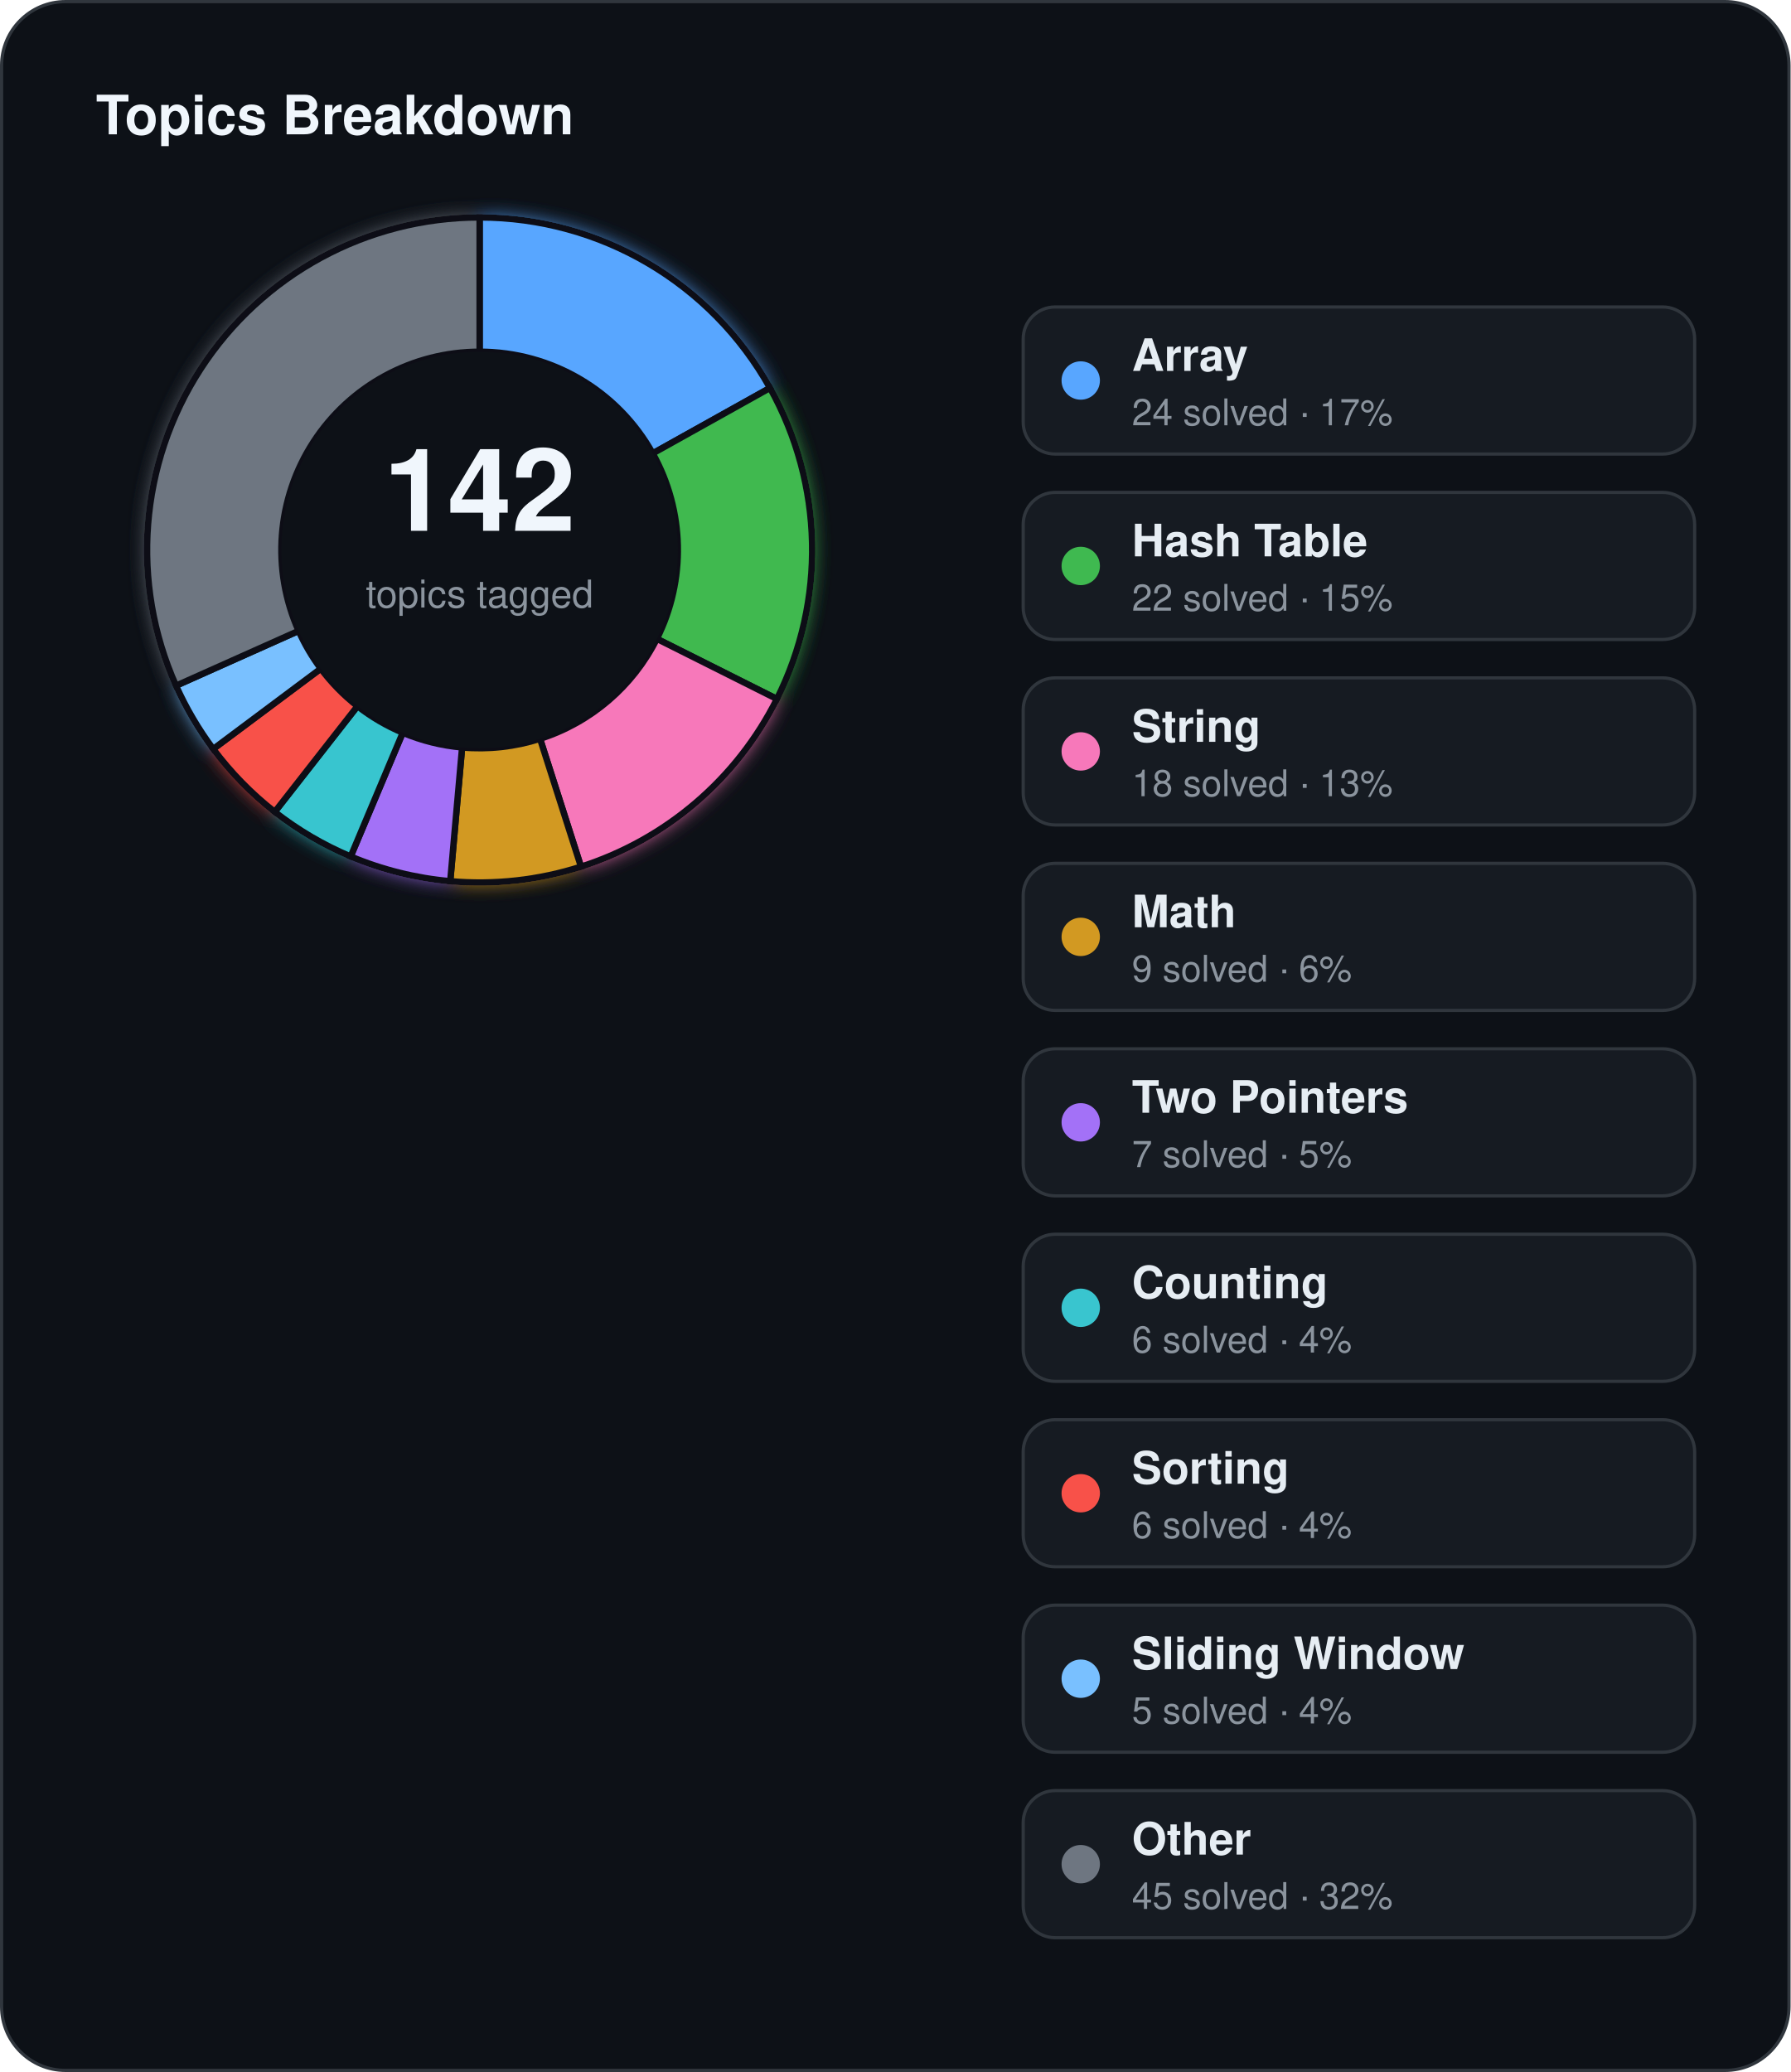
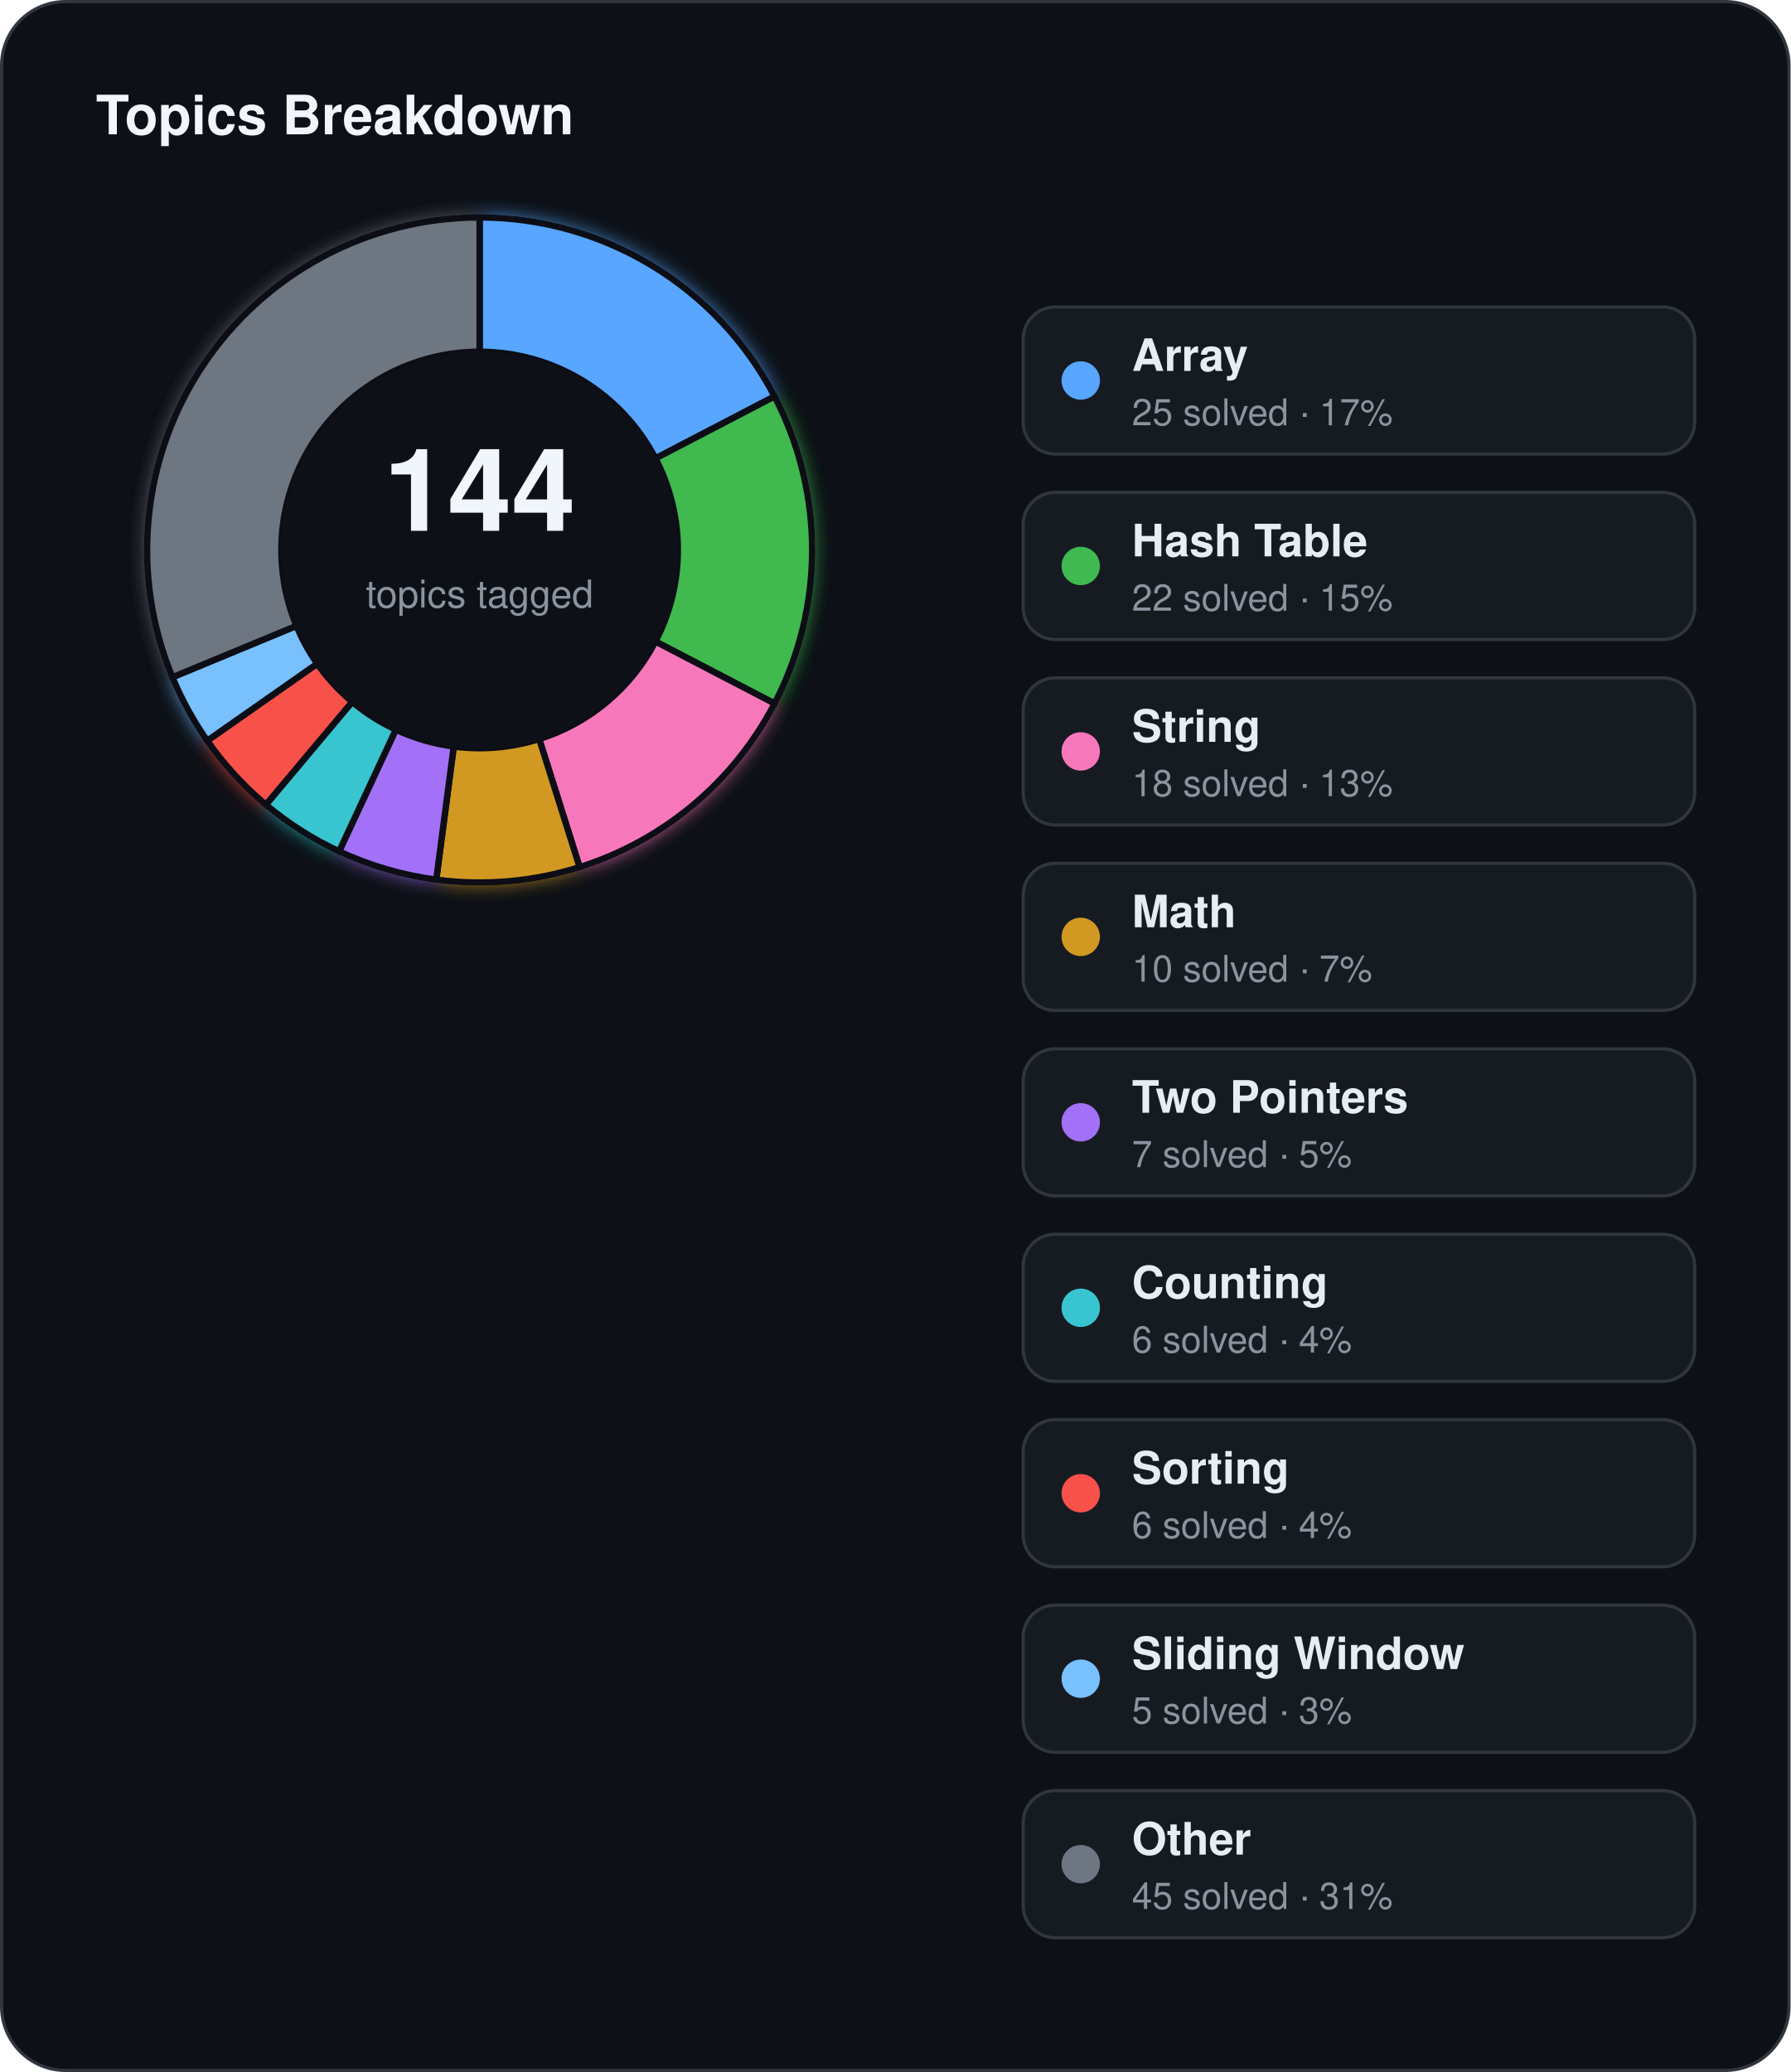
<svg xmlns="http://www.w3.org/2000/svg" width="560" height="648" viewBox="0 0 560 648">
  <defs>
    <filter id="topics-glow" x="-60%" y="-60%" width="220%" height="220%">
      <feGaussianBlur stdDeviation="3" result="blur" />
      <feMerge>
        <feMergeNode in="blur" />
        <feMergeNode in="SourceGraphic" />
      </feMerge>
    </filter>
  </defs>
  <rect x="0.5" y="0.5" width="559" height="647" rx="20" fill="#0d1117" stroke="#30363d" stroke-width="1" />
  <text x="30" y="42" fill="#f0f6fc" font-family="Segoe UI, Helvetica, Arial, sans-serif" font-size="17" font-weight="700">Topics Breakdown</text>
  <g filter="url(#topics-glow)">
-     <path d="M 150.00,68.00 A 104,104 0 0 1 240.82,121.33 L 204.14,141.80 A 62,62 0 0 0 150.00,110.00 Z" fill="#58a6ff" stroke="#0d1117" stroke-width="2" />
-     <path d="M 240.82,121.33 A 104,104 0 0 1 242.98,218.60 L 205.43,199.78 A 62,62 0 0 0 204.14,141.80 Z" fill="#3fb950" stroke="#0d1117" stroke-width="2" />
-     <path d="M 242.98,218.60 A 104,104 0 0 1 181.70,271.05 L 168.90,231.05 A 62,62 0 0 0 205.43,199.78 Z" fill="#f778ba" stroke="#0d1117" stroke-width="2" />
-     <path d="M 181.70,271.05 A 104,104 0 0 1 140.81,275.59 L 144.52,233.76 A 62,62 0 0 0 168.90,231.05 Z" fill="#d29922" stroke="#0d1117" stroke-width="2" />
-     <path d="M 140.81,275.59 A 104,104 0 0 1 109.67,267.86 L 125.96,229.15 A 62,62 0 0 0 144.52,233.76 Z" fill="#a371f7" stroke="#0d1117" stroke-width="2" />
-     <path d="M 109.67,267.86 A 104,104 0 0 1 85.93,253.92 L 111.80,220.84 A 62,62 0 0 0 125.96,229.15 Z" fill="#39c5cf" stroke="#0d1117" stroke-width="2" />
-     <path d="M 85.93,253.92 A 104,104 0 0 1 66.68,234.24 L 100.33,209.11 A 62,62 0 0 0 111.80,220.84 Z" fill="#f85149" stroke="#0d1117" stroke-width="2" />
-     <path d="M 66.68,234.24 A 104,104 0 0 1 55.05,214.44 L 93.40,197.30 A 62,62 0 0 0 100.33,209.11 Z" fill="#79c0ff" stroke="#0d1117" stroke-width="2" />
-     <path d="M 55.05,214.44 A 104,104 0 0 1 150.00,68.00 L 150.00,110.00 A 62,62 0 0 0 93.40,197.30 Z" fill="#6e7681" stroke="#0d1117" stroke-width="2" />
+     <path d="M 150.00,68.00 A 104,104 0 0 1 242.25,123.98 L 204.99,143.37 A 62,62 0 0 0 150.00,110.00 Z" fill="#58a6ff" stroke="#0d1117" stroke-width="2" />
+     <path d="M 242.25,123.98 A 104,104 0 0 1 242.25,220.02 L 204.99,200.63 A 62,62 0 0 0 204.99,143.37 Z" fill="#3fb950" stroke="#0d1117" stroke-width="2" />
+     <path d="M 242.25,220.02 A 104,104 0 0 1 181.27,271.19 L 168.64,231.13 A 62,62 0 0 0 204.99,200.63 Z" fill="#f778ba" stroke="#0d1117" stroke-width="2" />
+     <path d="M 181.27,271.19 A 104,104 0 0 1 136.43,275.11 L 141.91,233.47 A 62,62 0 0 0 168.64,231.13 Z" fill="#d29922" stroke="#0d1117" stroke-width="2" />
+     <path d="M 136.43,275.11 A 104,104 0 0 1 106.05,266.26 L 123.80,228.19 A 62,62 0 0 0 141.91,233.47 Z" fill="#a371f7" stroke="#0d1117" stroke-width="2" />
+     <path d="M 106.05,266.26 A 104,104 0 0 1 83.15,251.67 L 110.15,219.49 A 62,62 0 0 0 123.80,228.19 Z" fill="#39c5cf" stroke="#0d1117" stroke-width="2" />
+     <path d="M 83.15,251.67 A 104,104 0 0 1 64.81,231.65 L 99.21,207.56 A 62,62 0 0 0 110.15,219.49 Z" fill="#f85149" stroke="#0d1117" stroke-width="2" />
+     <path d="M 64.81,231.65 A 104,104 0 0 1 53.92,211.80 L 92.72,195.73 A 62,62 0 0 0 99.21,207.56 Z" fill="#79c0ff" stroke="#0d1117" stroke-width="2" />
+     <path d="M 53.92,211.80 A 104,104 0 0 1 150.00,68.00 L 150.00,110.00 A 62,62 0 0 0 92.72,195.73 Z" fill="#6e7681" stroke="#0d1117" stroke-width="2" />
  </g>
  <circle cx="150" cy="172" r="62" fill="#0d1117" />
-   <text x="150" y="166" text-anchor="middle" fill="#f0f6fc" font-family="Segoe UI, Helvetica, Arial, sans-serif" font-size="36" font-weight="700">142</text>
+   <text x="150" y="166" text-anchor="middle" fill="#f0f6fc" font-family="Segoe UI, Helvetica, Arial, sans-serif" font-size="36" font-weight="700">144</text>
  <text x="150" y="190" text-anchor="middle" fill="#8b949e" font-family="Segoe UI, Helvetica, Arial, sans-serif" font-size="12">topics tagged</text>
  <rect x="320" y="96" width="210" height="46" rx="10" fill="#161b22" stroke="#30363d" stroke-width="1" />
  <circle cx="338" cy="119" r="6" fill="#58a6ff" />
  <text x="354" y="116" fill="#e6edf3" font-family="Segoe UI, Helvetica, Arial, sans-serif" font-size="14" font-weight="600">Array</text>
-   <text x="354" y="133" fill="#8b949e" font-family="Segoe UI, Helvetica, Arial, sans-serif" font-size="11.5">24 solved · 17%</text>
+   <text x="354" y="133" fill="#8b949e" font-family="Segoe UI, Helvetica, Arial, sans-serif" font-size="11.5">25 solved · 17%</text>
  <rect x="320" y="154" width="210" height="46" rx="10" fill="#161b22" stroke="#30363d" stroke-width="1" />
  <circle cx="338" cy="177" r="6" fill="#3fb950" />
  <text x="354" y="174" fill="#e6edf3" font-family="Segoe UI, Helvetica, Arial, sans-serif" font-size="14" font-weight="600">Hash Table</text>
  <text x="354" y="191" fill="#8b949e" font-family="Segoe UI, Helvetica, Arial, sans-serif" font-size="11.5">22 solved · 15%</text>
  <rect x="320" y="212" width="210" height="46" rx="10" fill="#161b22" stroke="#30363d" stroke-width="1" />
  <circle cx="338" cy="235" r="6" fill="#f778ba" />
  <text x="354" y="232" fill="#e6edf3" font-family="Segoe UI, Helvetica, Arial, sans-serif" font-size="14" font-weight="600">String</text>
  <text x="354" y="249" fill="#8b949e" font-family="Segoe UI, Helvetica, Arial, sans-serif" font-size="11.5">18 solved · 13%</text>
  <rect x="320" y="270" width="210" height="46" rx="10" fill="#161b22" stroke="#30363d" stroke-width="1" />
  <circle cx="338" cy="293" r="6" fill="#d29922" />
  <text x="354" y="290" fill="#e6edf3" font-family="Segoe UI, Helvetica, Arial, sans-serif" font-size="14" font-weight="600">Math</text>
-   <text x="354" y="307" fill="#8b949e" font-family="Segoe UI, Helvetica, Arial, sans-serif" font-size="11.5">9 solved · 6%</text>
+   <text x="354" y="307" fill="#8b949e" font-family="Segoe UI, Helvetica, Arial, sans-serif" font-size="11.5">10 solved · 7%</text>
  <rect x="320" y="328" width="210" height="46" rx="10" fill="#161b22" stroke="#30363d" stroke-width="1" />
  <circle cx="338" cy="351" r="6" fill="#a371f7" />
  <text x="354" y="348" fill="#e6edf3" font-family="Segoe UI, Helvetica, Arial, sans-serif" font-size="14" font-weight="600">Two Pointers</text>
  <text x="354" y="365" fill="#8b949e" font-family="Segoe UI, Helvetica, Arial, sans-serif" font-size="11.5">7 solved · 5%</text>
  <rect x="320" y="386" width="210" height="46" rx="10" fill="#161b22" stroke="#30363d" stroke-width="1" />
  <circle cx="338" cy="409" r="6" fill="#39c5cf" />
  <text x="354" y="406" fill="#e6edf3" font-family="Segoe UI, Helvetica, Arial, sans-serif" font-size="14" font-weight="600">Counting</text>
  <text x="354" y="423" fill="#8b949e" font-family="Segoe UI, Helvetica, Arial, sans-serif" font-size="11.5">6 solved · 4%</text>
  <rect x="320" y="444" width="210" height="46" rx="10" fill="#161b22" stroke="#30363d" stroke-width="1" />
  <circle cx="338" cy="467" r="6" fill="#f85149" />
  <text x="354" y="464" fill="#e6edf3" font-family="Segoe UI, Helvetica, Arial, sans-serif" font-size="14" font-weight="600">Sorting</text>
  <text x="354" y="481" fill="#8b949e" font-family="Segoe UI, Helvetica, Arial, sans-serif" font-size="11.5">6 solved · 4%</text>
  <rect x="320" y="502" width="210" height="46" rx="10" fill="#161b22" stroke="#30363d" stroke-width="1" />
  <circle cx="338" cy="525" r="6" fill="#79c0ff" />
  <text x="354" y="522" fill="#e6edf3" font-family="Segoe UI, Helvetica, Arial, sans-serif" font-size="14" font-weight="600">Sliding Window</text>
-   <text x="354" y="539" fill="#8b949e" font-family="Segoe UI, Helvetica, Arial, sans-serif" font-size="11.5">5 solved · 4%</text>
+   <text x="354" y="539" fill="#8b949e" font-family="Segoe UI, Helvetica, Arial, sans-serif" font-size="11.5">5 solved · 3%</text>
  <rect x="320" y="560" width="210" height="46" rx="10" fill="#161b22" stroke="#30363d" stroke-width="1" />
  <circle cx="338" cy="583" r="6" fill="#6e7681" />
  <text x="354" y="580" fill="#e6edf3" font-family="Segoe UI, Helvetica, Arial, sans-serif" font-size="14" font-weight="600">Other</text>
-   <text x="354" y="597" fill="#8b949e" font-family="Segoe UI, Helvetica, Arial, sans-serif" font-size="11.5">45 solved · 32%</text>
+   <text x="354" y="597" fill="#8b949e" font-family="Segoe UI, Helvetica, Arial, sans-serif" font-size="11.5">45 solved · 31%</text>
</svg>
